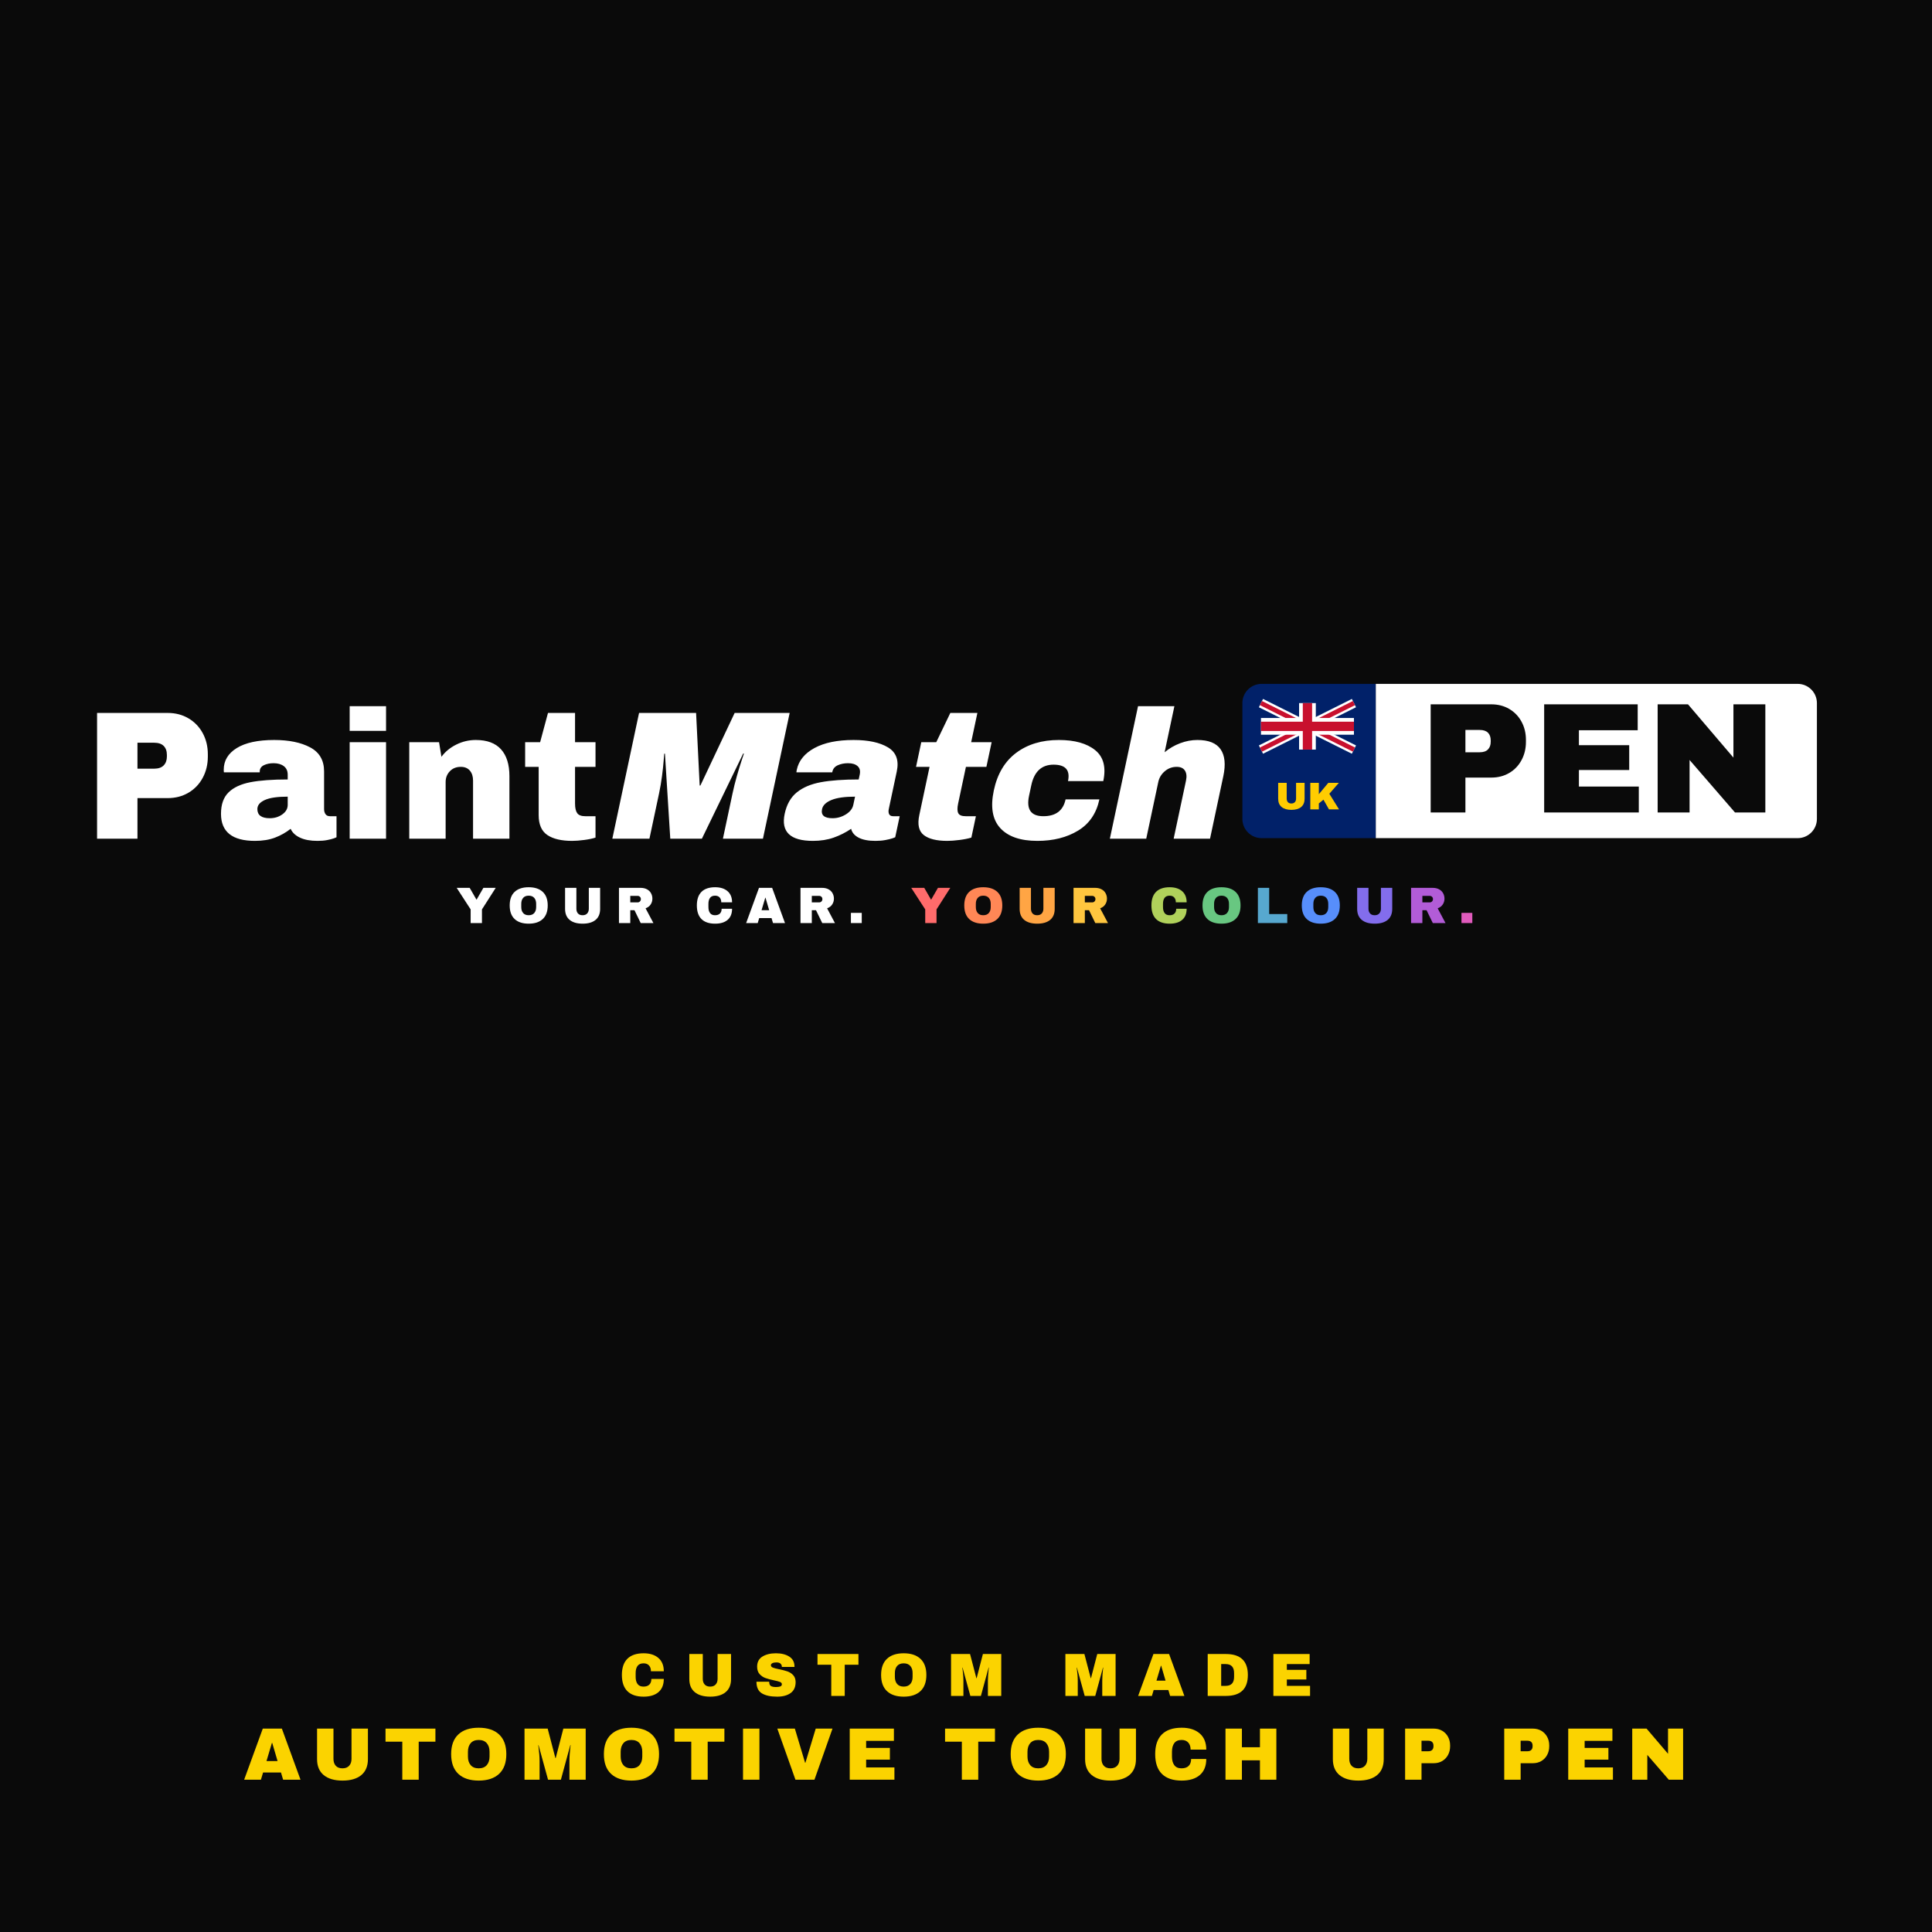
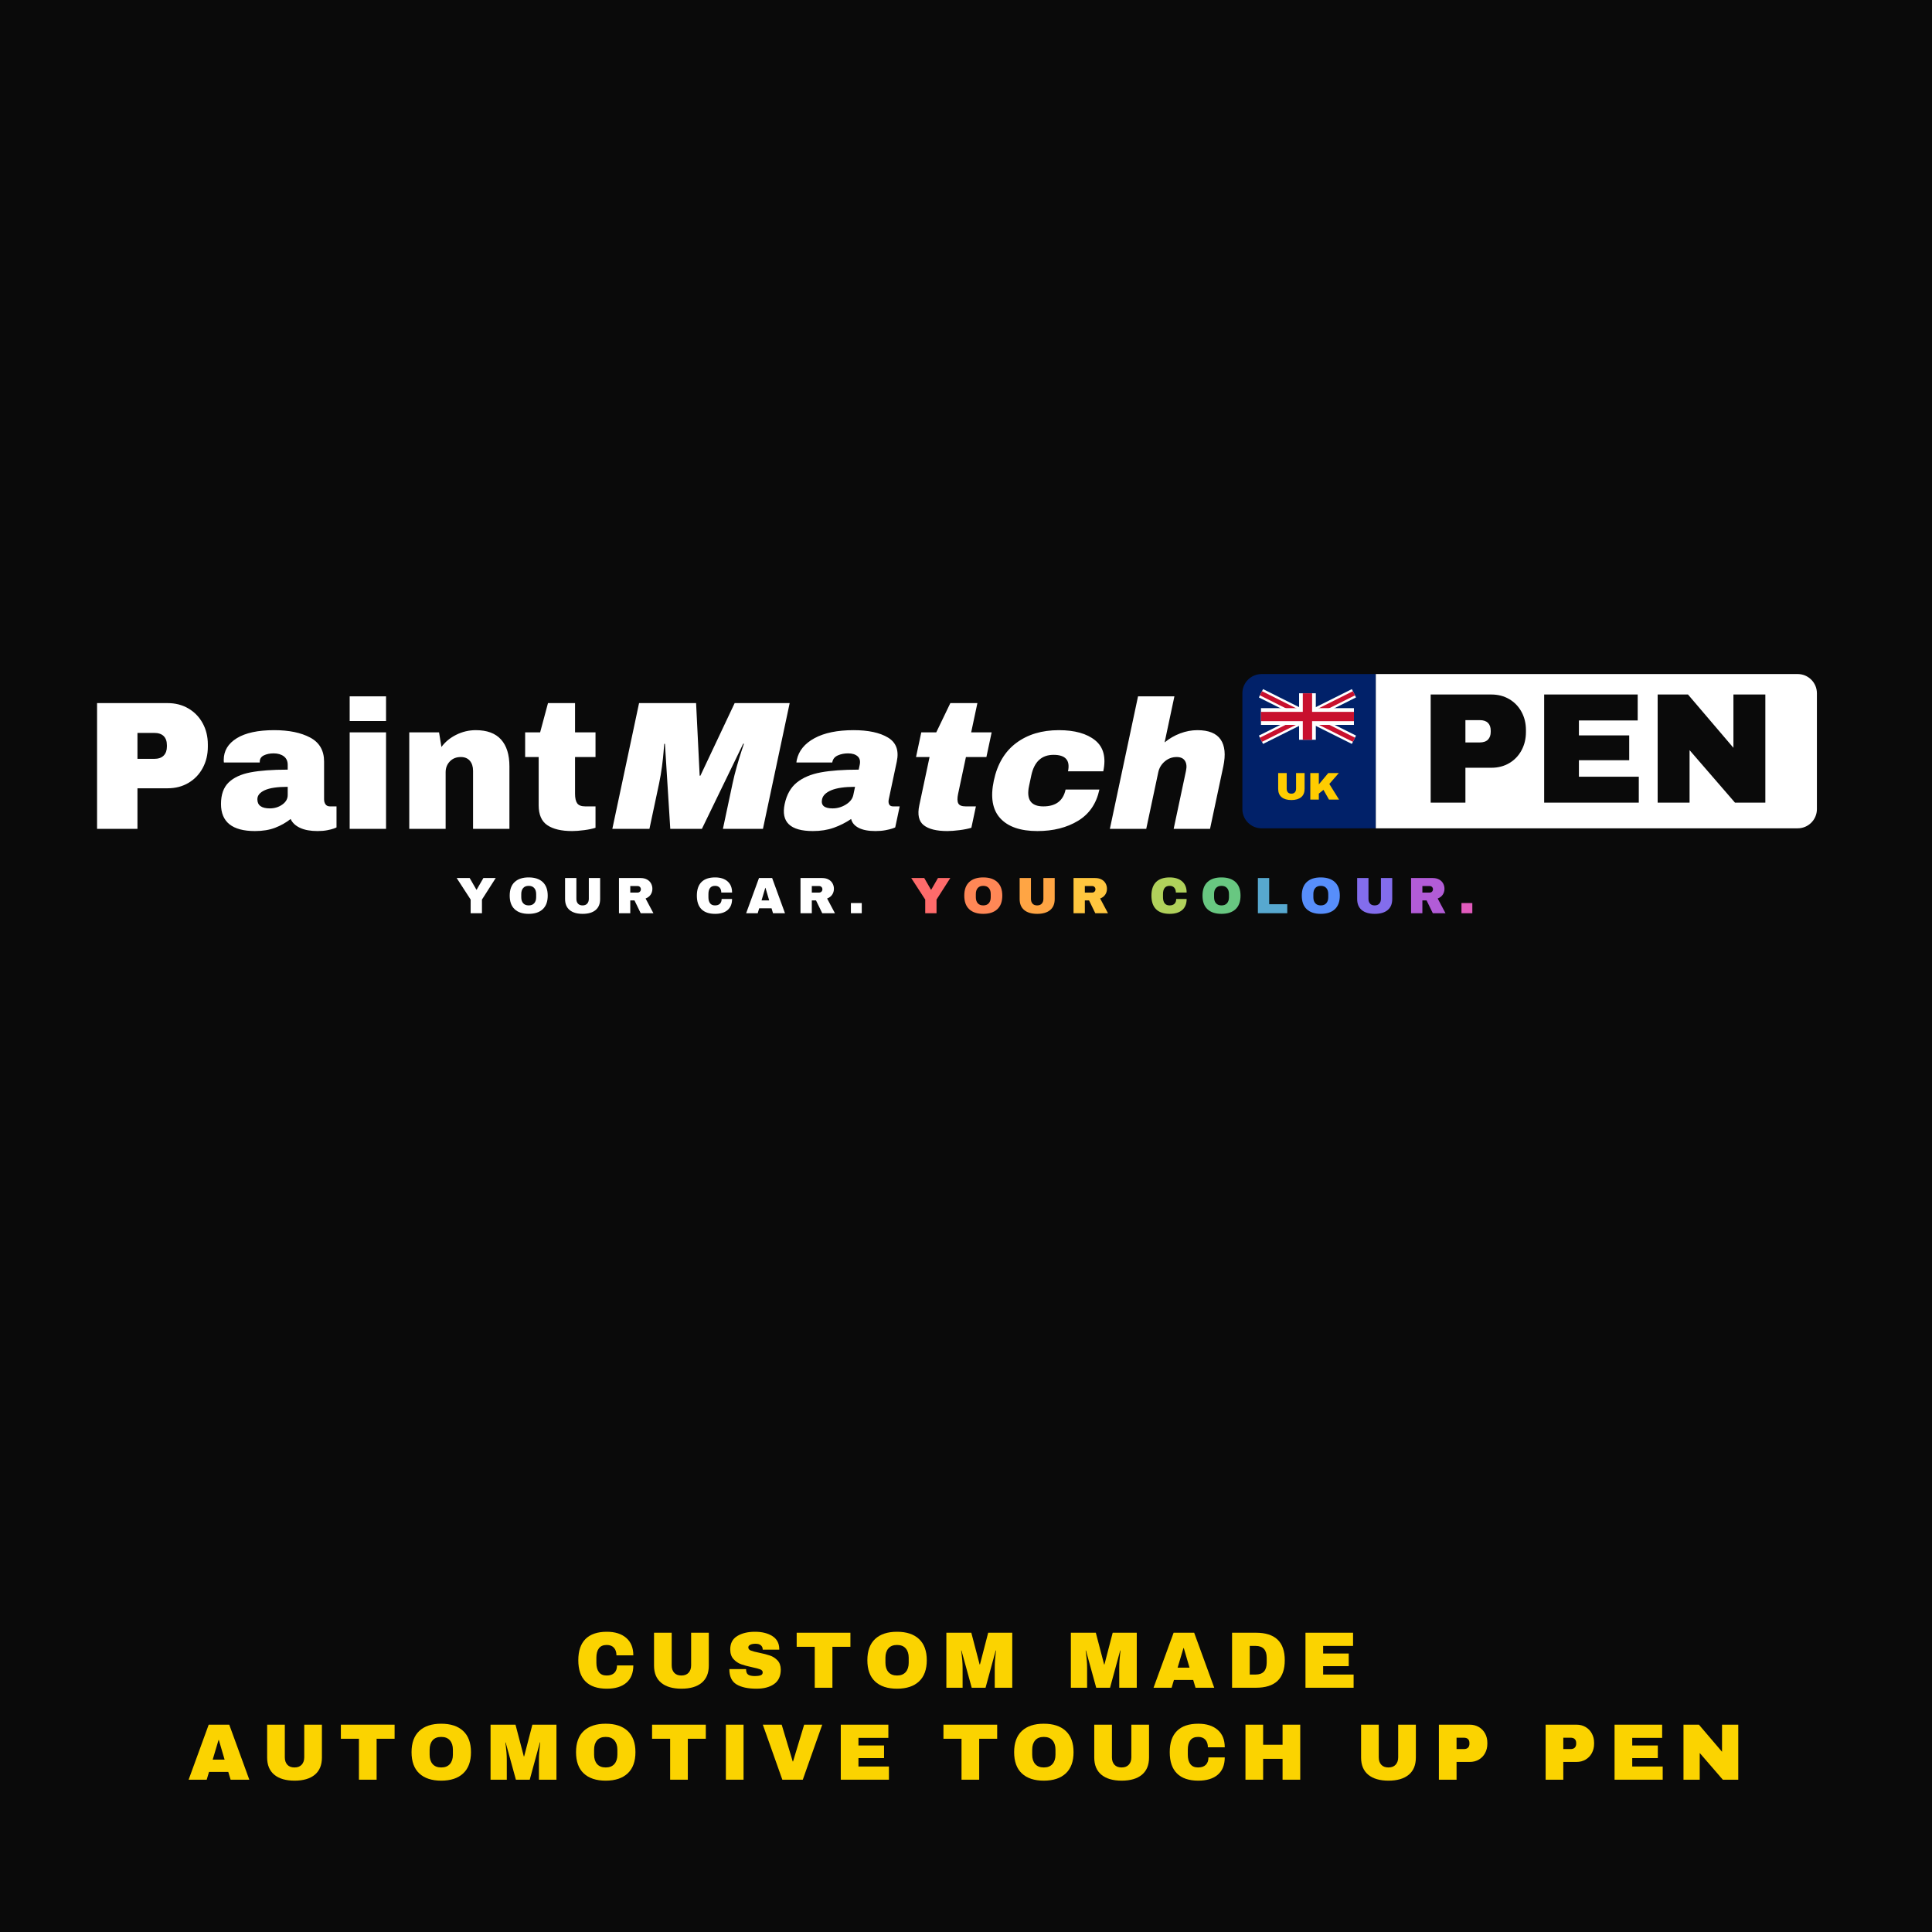
<svg xmlns="http://www.w3.org/2000/svg" viewBox="0 0 507.4 507.4" width="507.4pt" height="507.4pt">
  <rect width="100%" height="100%" fill="#0A0A0A" />
-   <g transform="translate(15.22 170.34) scale(0.2182)">
+   <g transform="translate(15.22 167.76) scale(0.2182)">
    <path d="M180.4 127.16V130.02Q180.4 144.1 174.24 155.54Q168.08 166.98 157.08 173.47Q146.08 179.96 132.0 179.96H95.7V228.8H47.08V77.44H132.0Q146.08 77.44 157.08 83.93Q168.08 90.42 174.24 101.75Q180.4 113.08 180.4 127.16ZM95.7 144.54H115.72Q123.42 144.54 127.27 140.58Q131.12 136.62 131.12 129.8V128.04Q131.12 121 127.27 117.15Q123.42 113.3 115.72 113.3H95.7Z M320.32 147.84V193.16Q320.32 196.9 322.08 199.32Q323.84 201.74 327.36 201.74H335.28V227.04Q334.62 227.48 331.87 228.47Q329.12 229.46 324.06 230.45Q319.0 231.44 312.4 231.44Q299.64 231.44 291.39 227.59Q283.14 223.74 280.06 216.92Q271.7 223.52 261.36 227.48Q251.02 231.44 237.16 231.44Q196.24 231.44 196.24 198.88Q196.24 181.94 205.37 173.03Q214.5 164.12 231.66 160.82Q248.82 157.52 276.54 157.52V151.8Q276.54 144.98 271.81 141.46Q267.08 137.94 259.6 137.94Q252.78 137.94 247.83 140.36Q242.88 142.78 242.88 148.06V148.94H199.76Q199.54 147.84 199.54 145.86Q199.54 129.36 215.27 119.68Q231.0 110 260.26 110Q286.88 110 303.6 118.91Q320.32 127.82 320.32 147.84ZM240.02 193.16Q240.02 204.16 254.98 204.16Q263.56 204.16 270.05 199.54Q276.54 194.92 276.54 188.1V178.2Q257.84 178.2 248.93 182.27Q240.02 186.34 240.02 193.16Z M351.12 99.0V69.3H394.9V99.0ZM351.12 228.8V112.64H394.9V228.8Z M543.4 153.56V228.8H499.62V158.84Q499.62 151.36 495.77 146.85Q491.92 142.34 484.88 142.34Q476.74 142.34 471.68 147.62Q466.62 152.9 466.62 160.6V228.8H422.84V112.64H458.7L461.56 130.24Q468.38 121 479.49 115.5Q490.6 110 502.92 110Q523.16 110 533.28 121.22Q543.4 132.44 543.4 153.56Z M647.02 112.64V142.34H622.38V186.56Q622.38 194.48 625.02 198.11Q627.66 201.74 634.7 201.74H647.02V227.48Q641.74 229.24 633.38 230.34Q625.02 231.44 618.86 231.44Q599.5 231.44 589.05 224.4Q578.6 217.36 578.6 200.42V142.34H562.32V112.64H580.36L589.82 77.44H622.38V112.64Z" fill="#FFFFFF" />
    <path d="M800.36 228.8 811.957 174.24Q814.108 164.12 817.146 153.45Q820.184 142.78 822.607 135.52Q825.03 128.26 825.671 126.28H824.791L775.06 228.8H737.0L730.585 126.5H729.705Q729.504 128.48 728.974 135.63Q728.444 142.78 727.056 153.45Q725.668 164.12 723.517 174.24L711.92 228.8H667.26L699.433 77.44H768.073L772.388 164.78H773.268L814.493 77.44H880.713L848.54 228.8Z M1009.629 147.84 999.996 193.16Q999.201 196.9 1000.446 199.32Q1001.692 201.74 1005.212 201.74H1013.132L1007.754 227.04Q1007.001 227.48 1004.04 228.47Q1001.08 229.46 995.809 230.45Q990.539 231.44 983.939 231.44Q971.179 231.44 963.747 227.59Q956.316 223.74 954.685 216.92Q944.922 223.52 933.741 227.48Q922.559 231.44 908.699 231.44Q867.779 231.44 874.7 198.88Q878.3 181.94 889.324 173.03Q900.348 164.12 918.21 160.82Q936.071 157.52 963.791 157.52L965.007 151.8Q966.456 144.98 962.475 141.46Q958.493 137.94 951.013 137.94Q944.193 137.94 938.729 140.36Q933.264 142.78 932.142 148.06L931.955 148.94H888.835Q888.849 147.84 889.269 145.86Q892.777 129.36 910.564 119.68Q928.352 110 957.612 110Q984.232 110 999.058 118.91Q1013.884 127.82 1009.629 147.84ZM919.696 193.16Q917.357 204.16 932.317 204.16Q940.897 204.16 948.369 199.54Q955.841 194.92 957.291 188.1L959.395 178.2Q940.695 178.2 930.92 182.27Q921.145 186.34 919.696 193.16Z M1123.811 112.64 1117.498 142.34H1092.858L1083.458 186.56Q1081.775 194.48 1083.643 198.11Q1085.512 201.74 1092.552 201.74H1104.872L1099.401 227.48Q1093.746 229.24 1085.153 230.34Q1076.559 231.44 1070.399 231.44Q1051.039 231.44 1042.085 224.4Q1033.132 217.36 1036.732 200.42L1049.078 142.34H1032.798L1039.111 112.64H1057.151L1074.093 77.44H1106.653L1099.171 112.64Z M1258.17 159.5H1215.71Q1219.919 139.7 1198.359 139.7Q1176.799 139.7 1171.515 164.56L1168.849 177.1Q1163.612 201.74 1186.052 201.74Q1208.492 201.74 1212.794 181.5H1253.494Q1248.116 206.8 1227.788 219.12Q1207.459 231.44 1178.859 231.44Q1148.279 231.44 1134.172 216.04Q1120.066 200.64 1126.425 170.72Q1132.785 140.8 1153.438 125.4Q1174.092 110 1204.672 110Q1233.272 110 1248.386 122.21Q1263.501 134.42 1258.17 159.5Z M1371.432 110Q1391.672 110 1399.407 121.22Q1407.142 132.44 1402.653 153.56L1386.66 228.8H1342.88L1357.75 158.84Q1359.34 151.36 1356.449 146.85Q1353.558 142.34 1346.518 142.34Q1338.378 142.34 1332.195 147.62Q1326.013 152.9 1324.376 160.6L1309.88 228.8H1266.1L1300.003 69.3H1343.783L1331.999 124.74Q1340.535 117.7 1350.813 113.85Q1361.092 110 1371.432 110Z" fill="#FFFFFF" />
    <path d="M1448.74 38.50 H1586.20 V232.10 H1448.74 Q1421.64 232.10 1421.64 205.00 V65.60 Q1421.64 38.50 1448.74 38.50 Z" fill="#012169" />
    <path d="M1586.20 38.50 H2093.96 Q2121.07 38.50 2121.07 65.60 V205.00 Q2121.07 232.10 2093.96 232.10 H1586.20 Z" fill="#FFF" />
    <line x1="1447.97" y1="65.60" x2="1559.87" y2="121.55" stroke="#FFF" stroke-width="11.19" />
    <line x1="1559.87" y1="65.60" x2="1447.97" y2="121.55" stroke="#FFF" stroke-width="11.19" />
    <line x1="1447.97" y1="65.60" x2="1559.87" y2="121.55" stroke="#C8102E" stroke-width="5.60" />
    <line x1="1559.87" y1="65.60" x2="1447.97" y2="121.55" stroke="#C8102E" stroke-width="5.60" />
    <line x1="1503.92" y1="65.60" x2="1503.92" y2="121.55" stroke="#FFF" stroke-width="20.14" />
    <line x1="1447.97" y1="93.58" x2="1559.87" y2="93.58" stroke="#FFF" stroke-width="20.14" />
    <line x1="1503.92" y1="65.60" x2="1503.92" y2="121.55" stroke="#C8102E" stroke-width="11.19" />
    <line x1="1447.97" y1="93.58" x2="1559.87" y2="93.58" stroke="#C8102E" stroke-width="11.19" />
    <path d="M1484.605 194.099Q1476.991 194.099 1472.836 190.663Q1468.68 187.227 1468.68 180.681V161.598H1478.941V180.542Q1478.941 183.234 1480.38 184.836Q1481.82 186.438 1484.559 186.438Q1487.298 186.438 1488.761 184.813Q1490.223 183.188 1490.223 180.542V161.598H1500.484V180.681Q1500.484 187.227 1496.352 190.663Q1492.22 194.099 1484.605 194.099Z M1528.992 161.598H1541.713L1530.245 174.738L1541.945 193.542H1529.827L1523.188 181.842L1517.617 186.392V193.542H1507.356V161.598H1517.617V175.249Z" fill="#FFCC00" />
    <path d="M1766.886 109.842V112.301Q1766.886 124.41 1761.588 134.248Q1756.291 144.087 1746.831 149.668Q1737.371 155.25 1725.262 155.25H1694.044V197.252H1652.231V67.082H1725.262Q1737.371 67.082 1746.831 72.664Q1756.291 78.245 1761.588 87.989Q1766.886 97.733 1766.886 109.842ZM1694.044 124.788H1711.261Q1717.883 124.788 1721.194 121.383Q1724.505 117.977 1724.505 112.112V110.598Q1724.505 104.544 1721.194 101.233Q1717.883 97.922 1711.261 97.922H1694.044Z M1788.833 67.082H1901.407V98.3H1830.646V116.274H1891.19V146.168H1830.646V166.034H1902.732V197.252H1788.833Z M2018.522 197.252 1963.843 134.059V197.252H1925.436V67.082H1961.951L2016.63 131.221V67.082H2055.038V197.252Z" fill="#0A0A0A" />
    <rect x="1421.64" y="38.50" width="699.43" height="193.60" rx="27.10" ry="27.10" fill="none" stroke="#0A0A0A" stroke-width="7.92" />
    <path d="M510.341 330.352H496.727V313.905L479.91 287.971H495.557L503.688 302.078H503.934L512.065 287.971H526.911L510.341 313.905Z" fill="#FFFFFF" />
    <path d="M589.497 309.162Q589.497 319.88 583.521 325.486Q577.546 331.091 566.581 331.091Q555.617 331.091 549.672 325.516Q543.728 319.942 543.728 309.162Q543.728 298.382 549.672 292.807Q555.617 287.232 566.581 287.232Q577.546 287.232 583.521 292.838Q589.497 298.443 589.497 309.162ZM557.649 307.19V311.133Q557.649 315.63 559.929 318.278Q562.208 320.927 566.581 320.927Q570.955 320.927 573.265 318.278Q575.575 315.63 575.575 311.133V307.19Q575.575 302.694 573.265 300.045Q570.955 297.396 566.581 297.396Q562.208 297.396 559.929 300.045Q557.649 302.694 557.649 307.19Z" fill="#FFFFFF" />
    <path d="M631.508 331.091Q621.405 331.091 615.892 326.533Q610.379 321.974 610.379 313.289V287.971H623.993V313.104Q623.993 316.677 625.902 318.802Q627.812 320.927 631.446 320.927Q635.081 320.927 637.021 318.771Q638.961 316.615 638.961 313.104V287.971H652.575V313.289Q652.575 321.974 647.093 326.533Q641.61 331.091 631.508 331.091Z" fill="#FFFFFF" />
    <path d="M707.276 312.611 716.701 330.352H701.424L693.909 314.89H688.857V330.352H675.244V287.971H701.177Q705.736 287.971 708.97 289.727Q712.204 291.482 713.836 294.47Q715.469 297.458 715.469 300.969Q715.469 304.85 713.374 307.991Q711.28 311.133 707.276 312.611ZM697.789 297.642H688.857V305.466H697.789Q699.391 305.466 700.5 304.326Q701.609 303.186 701.609 301.523Q701.609 299.86 700.5 298.751Q699.391 297.642 697.789 297.642Z" fill="#FFFFFF" />
    <path d="" fill="#FFFFFF" />
    <path d="M811.38 305.404H798.382Q798.382 301.708 796.442 299.552Q794.501 297.396 790.929 297.396Q786.801 297.396 784.861 299.983Q782.921 302.57 782.921 307.19V311.133Q782.921 315.691 784.861 318.309Q786.801 320.927 790.805 320.927Q794.748 320.927 796.781 318.894Q798.813 316.862 798.813 313.166H811.38Q811.38 321.851 806.051 326.471Q800.723 331.091 790.99 331.091Q780.149 331.091 774.574 325.547Q768.999 320.003 768.999 309.162Q768.999 298.32 774.574 292.776Q780.149 287.232 790.99 287.232Q800.415 287.232 805.897 291.944Q811.38 296.657 811.38 305.404Z" fill="#FFFFFF" />
    <path d="M860.66 330.352 858.873 324.377H844.028L842.241 330.352H828.32L843.781 287.971H859.613L875.074 330.352ZM846.861 314.89H856.04L851.605 299.798H851.358Z" fill="#FFFFFF" />
    <path d="M925.771 312.611 935.196 330.352H919.919L912.404 314.89H907.353V330.352H893.739V287.971H919.673Q924.231 287.971 927.465 289.727Q930.699 291.482 932.331 294.47Q933.964 297.458 933.964 300.969Q933.964 304.85 931.869 307.991Q929.775 311.133 925.771 312.611ZM916.285 297.642H907.353V305.466H916.285Q917.886 305.466 918.995 304.326Q920.104 303.186 920.104 301.523Q920.104 299.86 918.995 298.751Q917.886 297.642 916.285 297.642Z" fill="#FFFFFF" />
    <path d="M954.415 330.352V318.094H967.474V330.352Z" fill="#FFFFFF" />
    <path d="M1057.472 330.352H1043.858V313.905L1027.041 287.971H1042.688L1050.819 302.078H1051.065L1059.197 287.971H1074.042L1057.472 313.905Z" fill="rgb(255,107,107)" />
    <path d="M1136.628 309.162Q1136.628 319.88 1130.653 325.486Q1124.677 331.091 1113.713 331.091Q1102.748 331.091 1096.803 325.516Q1090.859 319.942 1090.859 309.162Q1090.859 298.382 1096.803 292.807Q1102.748 287.232 1113.713 287.232Q1124.677 287.232 1130.653 292.838Q1136.628 298.443 1136.628 309.162ZM1104.781 307.19V311.133Q1104.781 315.63 1107.06 318.278Q1109.339 320.927 1113.713 320.927Q1118.086 320.927 1120.396 318.278Q1122.706 315.63 1122.706 311.133V307.19Q1122.706 302.694 1120.396 300.045Q1118.086 297.396 1113.713 297.396Q1109.339 297.396 1107.06 300.045Q1104.781 302.694 1104.781 307.19Z" fill="rgb(255,135,86)" />
    <path d="M1178.639 331.091Q1168.537 331.091 1163.023 326.533Q1157.51 321.974 1157.51 313.289V287.971H1171.124V313.104Q1171.124 316.677 1173.033 318.802Q1174.943 320.927 1178.577 320.927Q1182.212 320.927 1184.152 318.771Q1186.093 316.615 1186.093 313.104V287.971H1199.706V313.289Q1199.706 321.974 1194.224 326.533Q1188.741 331.091 1178.639 331.091Z" fill="rgb(255,165,68)" />
    <path d="M1254.407 312.611 1263.832 330.352H1248.555L1241.04 314.89H1235.989V330.352H1222.375V287.971H1248.309Q1252.867 287.971 1256.101 289.727Q1259.335 291.482 1260.967 294.47Q1262.6 297.458 1262.6 300.969Q1262.6 304.85 1260.505 307.991Q1258.411 311.133 1254.407 312.611ZM1244.921 297.642H1235.989V305.466H1244.921Q1246.522 305.466 1247.631 304.326Q1248.74 303.186 1248.74 301.523Q1248.74 299.86 1247.631 298.751Q1246.522 297.642 1244.921 297.642Z" fill="rgb(255,198,63)" />
    <path d="" fill="rgb(220,213,74)" />
    <path d="M1358.511 305.404H1345.513Q1345.513 301.708 1343.573 299.552Q1341.633 297.396 1338.06 297.396Q1333.933 297.396 1331.992 299.983Q1330.052 302.57 1330.052 307.19V311.133Q1330.052 315.691 1331.992 318.309Q1333.933 320.927 1337.937 320.927Q1341.879 320.927 1343.912 318.894Q1345.945 316.862 1345.945 313.166H1358.511Q1358.511 321.851 1353.183 326.471Q1347.854 331.091 1338.121 331.091Q1327.28 331.091 1321.705 325.547Q1316.13 320.003 1316.13 309.162Q1316.13 298.32 1321.705 292.776Q1327.28 287.232 1338.121 287.232Q1347.546 287.232 1353.029 291.944Q1358.511 296.657 1358.511 305.404Z" fill="rgb(176,209,91)" />
    <path d="M1423.376 309.162Q1423.376 319.88 1417.401 325.486Q1411.425 331.091 1400.461 331.091Q1389.496 331.091 1383.551 325.516Q1377.607 319.942 1377.607 309.162Q1377.607 298.382 1383.551 292.807Q1389.496 287.232 1400.461 287.232Q1411.425 287.232 1417.401 292.838Q1423.376 298.443 1423.376 309.162ZM1391.529 307.19V311.133Q1391.529 315.63 1393.808 318.278Q1396.087 320.927 1400.461 320.927Q1404.834 320.927 1407.144 318.278Q1409.454 315.63 1409.454 311.133V307.19Q1409.454 302.694 1407.144 300.045Q1404.834 297.396 1400.461 297.396Q1396.087 297.396 1393.808 300.045Q1391.529 302.694 1391.529 307.19Z" fill="rgb(104,199,129)" />
    <path d="M1444.258 287.971H1457.872V319.51H1479.617V330.352H1444.258Z" fill="rgb(87,168,207)" />
    <path d="M1542.88 309.162Q1542.88 319.88 1536.905 325.486Q1530.929 331.091 1519.965 331.091Q1509 331.091 1503.055 325.516Q1497.111 319.942 1497.111 309.162Q1497.111 298.382 1503.055 292.807Q1509 287.232 1519.965 287.232Q1530.929 287.232 1536.905 292.838Q1542.88 298.443 1542.88 309.162ZM1511.033 307.19V311.133Q1511.033 315.63 1513.312 318.278Q1515.591 320.927 1519.965 320.927Q1524.338 320.927 1526.648 318.278Q1528.958 315.63 1528.958 311.133V307.19Q1528.958 302.694 1526.648 300.045Q1524.338 297.396 1519.965 297.396Q1515.591 297.396 1513.312 300.045Q1511.033 302.694 1511.033 307.19Z" fill="rgb(87,142,251)" />
    <path d="M1584.891 331.091Q1574.789 331.091 1569.275 326.533Q1563.762 321.974 1563.762 313.289V287.971H1577.376V313.104Q1577.376 316.677 1579.285 318.802Q1581.195 320.927 1584.829 320.927Q1588.464 320.927 1590.404 318.771Q1592.345 316.615 1592.345 313.104V287.971H1605.958V313.289Q1605.958 321.974 1600.476 326.533Q1594.993 331.091 1584.891 331.091Z" fill="rgb(131,109,236)" />
    <path d="M1660.659 312.611 1670.084 330.352H1654.807L1647.292 314.89H1642.241V330.352H1628.627V287.971H1654.561Q1659.119 287.971 1662.353 289.727Q1665.587 291.482 1667.219 294.47Q1668.852 297.458 1668.852 300.969Q1668.852 304.85 1666.757 307.991Q1664.663 311.133 1660.659 312.611ZM1651.173 297.642H1642.241V305.466H1651.173Q1652.774 305.466 1653.883 304.326Q1654.992 303.186 1654.992 301.523Q1654.992 299.86 1653.883 298.751Q1652.774 297.642 1651.173 297.642Z" fill="rgb(178,92,215)" />
    <path d="M1689.303 330.352V318.094H1702.362V330.352Z" fill="rgb(225,91,189)" />
  </g>
-   <path d="M174.332 438.92H170.956Q170.956 437.96 170.452 437.4Q169.948 436.84 169.02 436.84Q167.948 436.84 167.444 437.512Q166.94 438.184 166.94 439.384V440.408Q166.94 441.592 167.444 442.272Q167.948 442.952 168.988 442.952Q170.012 442.952 170.54 442.424Q171.068 441.896 171.068 440.936H174.332Q174.332 443.192 172.948 444.392Q171.564 445.592 169.036 445.592Q166.22 445.592 164.772 444.152Q163.324 442.712 163.324 439.896Q163.324 437.08 164.772 435.64Q166.22 434.2 169.036 434.2Q171.484 434.2 172.908 435.424Q174.332 436.648 174.332 438.92Z" fill="#FBD300" />
-   <path d="M186.524 445.592Q183.9 445.592 182.468 444.408Q181.036 443.224 181.036 440.968V434.392H184.572V440.92Q184.572 441.848 185.068 442.4Q185.564 442.952 186.508 442.952Q187.452 442.952 187.956 442.392Q188.46 441.832 188.46 440.92V434.392H191.996V440.968Q191.996 443.224 190.572 444.408Q189.148 445.592 186.524 445.592Z" fill="#FBD300" />
-   <path d="M208.652 437.592V437.784H205.34V437.72Q205.34 437.24 204.988 436.92Q204.636 436.6 203.916 436.6Q203.212 436.6 202.836 436.808Q202.46 437.016 202.46 437.32Q202.46 437.752 202.972 437.96Q203.484 438.168 204.62 438.392Q205.948 438.664 206.804 438.96Q207.66 439.256 208.3 439.928Q208.94 440.6 208.956 441.752Q208.956 443.704 207.636 444.648Q206.316 445.592 204.108 445.592Q201.532 445.592 200.1 444.728Q198.668 443.864 198.668 441.672H202.012Q202.012 442.504 202.444 442.784Q202.876 443.064 203.788 443.064Q204.46 443.064 204.9 442.92Q205.34 442.776 205.34 442.328Q205.34 441.928 204.852 441.728Q204.364 441.528 203.26 441.304Q201.916 441.016 201.036 440.704Q200.156 440.392 199.5 439.672Q198.844 438.952 198.844 437.72Q198.844 435.912 200.244 435.056Q201.644 434.2 203.788 434.2Q205.9 434.2 207.26 435.056Q208.62 435.912 208.652 437.592Z" fill="#FBD300" />
-   <path d="M221.852 437.208V445.4H218.316V437.208H214.7V434.392H225.452V437.208Z" fill="#FBD300" />
-   <path d="M243.292 439.896Q243.292 442.68 241.74 444.136Q240.188 445.592 237.34 445.592Q234.492 445.592 232.948 444.144Q231.404 442.696 231.404 439.896Q231.404 437.096 232.948 435.648Q234.492 434.2 237.34 434.2Q240.188 434.2 241.74 435.656Q243.292 437.112 243.292 439.896ZM235.02 439.384V440.408Q235.02 441.576 235.612 442.264Q236.204 442.952 237.34 442.952Q238.476 442.952 239.076 442.264Q239.676 441.576 239.676 440.408V439.384Q239.676 438.216 239.076 437.528Q238.476 436.84 237.34 436.84Q236.204 436.84 235.612 437.528Q235.02 438.216 235.02 439.384Z" fill="#FBD300" />
-   <path d="M259.452 445.4V441.432Q259.452 440.696 259.508 439.92Q259.564 439.144 259.628 438.616Q259.692 438.088 259.708 437.944H259.644L257.612 445.4H254.844L252.796 437.96H252.732Q252.748 438.104 252.82 438.624Q252.892 439.144 252.956 439.92Q253.02 440.696 253.02 441.432V445.4H249.772V434.392H254.764L256.428 440.744H256.492L258.14 434.392H262.956V445.4Z" fill="#FBD300" />
+   <path d="M166.329 434.745H161.898Q161.898 433.485 161.237 432.75Q160.576 432.015 159.357 432.015Q157.951 432.015 157.289 432.897Q156.627 433.779 156.627 435.354V436.698Q156.627 438.252 157.289 439.144Q157.951 440.037 159.315 440.037Q160.66 440.037 161.353 439.344Q162.046 438.651 162.046 437.391H166.329Q166.329 440.352 164.513 441.927Q162.696 443.502 159.379 443.502Q155.683 443.502 153.782 441.612Q151.881 439.722 151.881 436.026Q151.881 432.33 153.782 430.44Q155.683 428.55 159.379 428.55Q162.591 428.55 164.46 430.156Q166.329 431.763 166.329 434.745Z" fill="#FBD300" />
+   <path d="M178.971 443.502Q175.527 443.502 173.648 441.948Q171.768 440.394 171.768 437.433V428.802H176.409V437.37Q176.409 438.588 177.06 439.312Q177.712 440.037 178.95 440.037Q180.189 440.037 180.851 439.302Q181.512 438.567 181.512 437.37V428.802H186.153V437.433Q186.153 440.394 184.284 441.948Q182.415 443.502 178.971 443.502Z" fill="#FBD300" />
+   <path d="M204.654 433.002V433.254H200.307V433.17Q200.307 432.54 199.845 432.12Q199.383 431.7 198.438 431.7Q197.514 431.7 197.021 431.973Q196.527 432.246 196.527 432.645Q196.527 433.212 197.199 433.485Q197.871 433.758 199.362 434.052Q201.105 434.409 202.229 434.798Q203.352 435.186 204.192 436.068Q205.032 436.95 205.053 438.462Q205.053 441.024 203.321 442.263Q201.588 443.502 198.69 443.502Q195.309 443.502 193.43 442.368Q191.55 441.234 191.55 438.357H195.939Q195.939 439.449 196.506 439.817Q197.073 440.184 198.27 440.184Q199.152 440.184 199.73 439.995Q200.307 439.806 200.307 439.218Q200.307 438.693 199.667 438.43Q199.026 438.168 197.577 437.874Q195.813 437.496 194.658 437.087Q193.503 436.677 192.642 435.732Q191.781 434.787 191.781 433.17Q191.781 430.797 193.619 429.673Q195.456 428.55 198.27 428.55Q201.042 428.55 202.827 429.673Q204.612 430.797 204.654 433.002Z" fill="#FBD300" />
+   <path d="M218.619 432.498V443.25H213.978V432.498H209.232V428.802H223.344V432.498Z" fill="#FBD300" />
+   <path d="M243.399 436.026Q243.399 439.68 241.362 441.591Q239.325 443.502 235.587 443.502Q231.849 443.502 229.823 441.601Q227.796 439.701 227.796 436.026Q227.796 432.351 229.823 430.451Q231.849 428.55 235.587 428.55Q239.325 428.55 241.362 430.461Q243.399 432.372 243.399 436.026ZM232.542 435.354V436.698Q232.542 438.231 233.32 439.134Q234.096 440.037 235.587 440.037Q237.078 440.037 237.866 439.134Q238.653 438.231 238.653 436.698V435.354Q238.653 433.821 237.866 432.918Q237.078 432.015 235.587 432.015Q234.096 432.015 233.32 432.918Q232.542 433.821 232.542 435.354Z" fill="#FBD300" />
+   <path d="M261.249 443.25V438.042Q261.249 437.076 261.323 436.058Q261.397 435.039 261.481 434.346Q261.564 433.653 261.585 433.464H261.501L258.834 443.25H255.201L252.513 433.485H252.429Q252.45 433.674 252.545 434.356Q252.639 435.039 252.723 436.058Q252.807 437.076 252.807 438.042V443.25H248.544V428.802H255.096L257.28 437.139H257.364L259.527 428.802H265.849V443.25Z" fill="#FBD300" />
  <path d="" fill="#FBD300" />
-   <path d="M289.484 445.4V441.432Q289.484 440.696 289.54 439.92Q289.596 439.144 289.66 438.616Q289.724 438.088 289.74 437.944H289.676L287.644 445.4H284.876L282.828 437.96H282.764Q282.78 438.104 282.852 438.624Q282.924 439.144 282.988 439.92Q283.052 440.696 283.052 441.432V445.4H279.804V434.392H284.796L286.46 440.744H286.524L288.172 434.392H292.988V445.4Z" fill="#FBD300" />
-   <path d="M307.308 445.4 306.844 443.848H302.988L302.524 445.4H298.908L302.924 434.392H307.036L311.052 445.4ZM303.724 441.384H306.108L304.956 437.464H304.892Z" fill="#FBD300" />
-   <path d="M327.724 439.896Q327.724 445.4 321.948 445.4H317.18V434.392H321.948Q327.724 434.392 327.724 439.896ZM320.716 442.76H321.884Q324.108 442.76 324.108 440.376V439.416Q324.108 437.032 321.884 437.032H320.716Z" fill="#FBD300" />
-   <path d="M334.428 434.392H343.948V437.032H337.964V438.552H343.084V441.08H337.964V442.76H344.06V445.4H334.428Z" fill="#FBD300" />
-   <path d="M74.358 467.4 73.793 465.508H69.093L68.528 467.4H64.121L69.015 453.984H74.027L78.921 467.4ZM69.99 462.505H72.896L71.492 457.728H71.414Z" fill="#FBD300" />
-   <path d="M89.958 467.634Q86.76 467.634 85.015 466.191Q83.27 464.748 83.27 461.998V453.984H87.579V461.94Q87.579 463.071 88.184 463.744Q88.788 464.416 89.939 464.416Q91.089 464.416 91.704 463.734Q92.318 463.051 92.318 461.94V453.984H96.627V461.998Q96.627 464.748 94.892 466.191Q93.156 467.634 89.958 467.634Z" fill="#FBD300" />
-   <path d="M109.965 457.416V467.4H105.656V457.416H101.249V453.984H114.353V457.416Z" fill="#FBD300" />
-   <path d="M132.975 460.692Q132.975 464.085 131.084 465.859Q129.192 467.634 125.721 467.634Q122.25 467.634 120.369 465.869Q118.487 464.104 118.487 460.692Q118.487 457.279 120.369 455.515Q122.25 453.75 125.721 453.75Q129.192 453.75 131.084 455.524Q132.975 457.299 132.975 460.692ZM122.894 460.068V461.316Q122.894 462.739 123.615 463.578Q124.337 464.416 125.721 464.416Q127.106 464.416 127.837 463.578Q128.568 462.739 128.568 461.316V460.068Q128.568 458.644 127.837 457.806Q127.106 456.967 125.721 456.967Q124.337 456.967 123.615 457.806Q122.894 458.644 122.894 460.068Z" fill="#FBD300" />
-   <path d="M149.55 467.4V462.564Q149.55 461.667 149.619 460.721Q149.687 459.775 149.765 459.132Q149.843 458.488 149.862 458.313H149.784L147.308 467.4H143.934L141.438 458.332H141.36Q141.38 458.508 141.468 459.142Q141.555 459.775 141.633 460.721Q141.711 461.667 141.711 462.564V467.4H137.753V453.984H143.837L145.865 461.725H145.943L147.951 453.984H153.821V467.4Z" fill="#FBD300" />
-   <path d="M173.087 460.692Q173.087 464.085 171.195 465.859Q169.304 467.634 165.833 467.634Q162.362 467.634 160.48 465.869Q158.598 464.104 158.598 460.692Q158.598 457.279 160.48 455.515Q162.362 453.75 165.833 453.75Q169.304 453.75 171.195 455.524Q173.087 457.299 173.087 460.692ZM163.005 460.068V461.316Q163.005 462.739 163.727 463.578Q164.448 464.416 165.833 464.416Q167.217 464.416 167.949 463.578Q168.68 462.739 168.68 461.316V460.068Q168.68 458.644 167.949 457.806Q167.217 456.967 165.833 456.967Q164.448 456.967 163.727 457.806Q163.005 458.644 163.005 460.068Z" fill="#FBD300" />
-   <path d="M185.859 457.416V467.4H181.55V457.416H177.143V453.984H190.247V457.416Z" fill="#FBD300" />
-   <path d="M195.141 467.4V453.984H199.451V467.4Z" fill="#FBD300" />
-   <path d="M208.908 467.4 204.15 453.984H208.752L211.443 462.954H211.521L214.232 453.984H218.639L213.9 467.4Z" fill="#FBD300" />
-   <path d="M223.163 453.984H234.765V457.201H227.472V459.054H233.712V462.135H227.472V464.183H234.902V467.4H223.163Z" fill="#FBD300" />
+   <path d="M293.946 443.25V438.042Q293.946 437.076 294.02 436.058Q294.094 435.039 294.178 434.346Q294.261 433.653 294.282 433.464H294.198L291.531 443.25H287.898L285.21 433.485H285.126Q285.147 433.674 285.242 434.356Q285.337 435.039 285.421 436.058Q285.505 437.076 285.505 438.042V443.25H281.241V428.802H287.793L289.977 437.139H290.061L292.224 428.802H298.546V443.25Z" fill="#FBD300" />
+   <path d="M313.981 443.25 313.371 441.213H308.31L307.702 443.25H302.955L308.226 428.802H313.623L318.894 443.25ZM309.276 437.979H312.406L310.894 432.834H310.81Z" fill="#FBD300" />
+   <path d="M337.417 436.026Q337.417 443.25 329.836 443.25H323.577V428.802H329.836Q337.417 428.802 337.417 436.026ZM328.219 439.785H329.752Q332.671 439.785 332.671 436.656V435.396Q332.671 432.267 329.752 432.267H328.219Z" fill="#FBD300" />
+   <path d="M342.856 428.802H355.351V432.267H347.497V434.262H354.217V437.58H347.497V439.785H355.498V443.25H342.856Z" fill="#FBD300" />
+   <path d="M60.563 467.4 59.954 465.363H54.893L54.284 467.4H49.538L54.809 452.952H60.206L65.477 467.4ZM55.859 462.129H58.988L57.476 456.984H57.392Z" fill="#FBD300" />
+   <path d="M77.363 467.652Q73.919 467.652 72.04 466.098Q70.16 464.544 70.16 461.583V452.952H74.801V461.52Q74.801 462.738 75.452 463.462Q76.103 464.187 77.342 464.187Q78.581 464.187 79.243 463.452Q79.904 462.717 79.904 461.52V452.952H84.545V461.583Q84.545 464.544 82.676 466.098Q80.807 467.652 77.363 467.652Z" fill="#FBD300" />
+   <path d="M98.909 456.648V467.4H94.268V456.648H89.522V452.952H103.634V456.648Z" fill="#FBD300" />
+   <path d="M123.689 460.176Q123.689 463.83 121.652 465.741Q119.615 467.652 115.877 467.652Q112.139 467.652 110.113 465.751Q108.086 463.851 108.086 460.176Q108.086 456.501 110.113 454.601Q112.139 452.7 115.877 452.7Q119.615 452.7 121.652 454.611Q123.689 456.522 123.689 460.176ZM112.832 459.504V460.848Q112.832 462.381 113.609 463.284Q114.386 464.187 115.877 464.187Q117.368 464.187 118.156 463.284Q118.943 462.381 118.943 460.848V459.504Q118.943 457.971 118.156 457.068Q117.368 456.165 115.877 456.165Q114.386 456.165 113.609 457.068Q112.832 457.971 112.832 459.504Z" fill="#FBD300" />
+   <path d="M141.539 467.4V462.192Q141.539 461.226 141.613 460.207Q141.686 459.189 141.77 458.496Q141.854 457.803 141.875 457.614H141.791L139.124 467.4H135.491L132.803 457.635H132.719Q132.74 457.824 132.835 458.506Q132.929 459.189 133.013 460.207Q133.097 461.226 133.097 462.192V467.4H128.834V452.952H135.386L137.57 461.289H137.654L139.817 452.952H146.138V467.4Z" fill="#FBD300" />
+   <path d="M166.886 460.176Q166.886 463.83 164.849 465.741Q162.812 467.652 159.074 467.652Q155.336 467.652 153.31 465.751Q151.283 463.851 151.283 460.176Q151.283 456.501 153.31 454.601Q155.336 452.7 159.074 452.7Q162.812 452.7 164.849 454.611Q166.886 456.522 166.886 460.176ZM156.029 459.504V460.848Q156.029 462.381 156.806 463.284Q157.583 464.187 159.074 464.187Q160.565 464.187 161.353 463.284Q162.14 462.381 162.14 460.848V459.504Q162.14 457.971 161.353 457.068Q160.565 456.165 159.074 456.165Q157.583 456.165 156.806 457.068Q156.029 457.971 156.029 459.504Z" fill="#FBD300" />
+   <path d="M180.641 456.648V467.4H176V456.648H171.254V452.952H185.366V456.648Z" fill="#FBD300" />
+   <path d="M190.637 467.4V452.952H195.278V467.4Z" fill="#FBD300" />
+   <path d="M205.463 467.4 200.339 452.952H205.295L208.193 462.612H208.277L211.196 452.952H215.942L210.839 467.4Z" fill="#FBD300" />
+   <path d="M220.814 452.952H233.309V456.417H225.455V458.412H232.175V461.73H225.455V463.935H233.456V467.4H220.814Z" fill="#FBD300" />
  <path d="" fill="#FBD300" />
-   <path d="M256.917 457.416V467.4H252.608V457.416H248.201V453.984H261.305V457.416Z" fill="#FBD300" />
-   <path d="M279.927 460.692Q279.927 464.085 278.036 465.859Q276.144 467.634 272.673 467.634Q269.202 467.634 267.321 465.869Q265.439 464.104 265.439 460.692Q265.439 457.279 267.321 455.515Q269.202 453.75 272.673 453.75Q276.144 453.75 278.036 455.524Q279.927 457.299 279.927 460.692ZM269.846 460.068V461.316Q269.846 462.739 270.567 463.578Q271.289 464.416 272.673 464.416Q274.058 464.416 274.789 463.578Q275.52 462.739 275.52 461.316V460.068Q275.52 458.644 274.789 457.806Q274.058 456.967 272.673 456.967Q271.289 456.967 270.567 457.806Q269.846 458.644 269.846 460.068Z" fill="#FBD300" />
-   <path d="M291.666 467.634Q288.468 467.634 286.723 466.191Q284.978 464.748 284.978 461.998V453.984H289.287V461.94Q289.287 463.071 289.892 463.744Q290.496 464.416 291.647 464.416Q292.797 464.416 293.412 463.734Q294.026 463.051 294.026 461.94V453.984H298.335V461.998Q298.335 464.748 296.6 466.191Q294.864 467.634 291.666 467.634Z" fill="#FBD300" />
-   <path d="M316.802 459.502H312.687Q312.687 458.332 312.073 457.65Q311.459 456.967 310.328 456.967Q309.021 456.967 308.407 457.786Q307.793 458.606 307.793 460.068V461.316Q307.793 462.759 308.407 463.588Q309.021 464.416 310.289 464.416Q311.537 464.416 312.18 463.773Q312.824 463.129 312.824 461.959H316.802Q316.802 464.709 315.115 466.171Q313.428 467.634 310.347 467.634Q306.915 467.634 305.151 465.879Q303.386 464.124 303.386 460.692Q303.386 457.26 305.151 455.505Q306.915 453.75 310.347 453.75Q313.331 453.75 315.066 455.242Q316.802 456.733 316.802 459.502Z" fill="#FBD300" />
-   <path d="M330.9 467.4V462.31H326.162V467.4H321.852V453.984H326.162V458.878H330.9V453.984H335.21V467.4Z" fill="#FBD300" />
+   <path d="M257.165 456.648V467.4H252.524V456.648H247.778V452.952H261.89V456.648Z" fill="#FBD300" />
+   <path d="M281.945 460.176Q281.945 463.83 279.908 465.741Q277.871 467.652 274.133 467.652Q270.395 467.652 268.369 465.751Q266.342 463.851 266.342 460.176Q266.342 456.501 268.369 454.601Q270.395 452.7 274.133 452.7Q277.871 452.7 279.908 454.611Q281.945 456.522 281.945 460.176ZM271.088 459.504V460.848Q271.088 462.381 271.865 463.284Q272.642 464.187 274.133 464.187Q275.624 464.187 276.412 463.284Q277.199 462.381 277.199 460.848V459.504Q277.199 457.971 276.412 457.068Q275.624 456.165 274.133 456.165Q272.642 456.165 271.865 457.068Q271.088 457.971 271.088 459.504Z" fill="#FBD300" />
+   <path d="M294.587 467.652Q291.143 467.652 289.264 466.098Q287.384 464.544 287.384 461.583V452.952H292.025V461.52Q292.025 462.738 292.676 463.462Q293.327 464.187 294.566 464.187Q295.805 464.187 296.467 463.452Q297.128 462.717 297.128 461.52V452.952H301.769V461.583Q301.769 464.544 299.9 466.098Q298.031 467.652 294.587 467.652Z" fill="#FBD300" />
+   <path d="M321.656 458.895H317.225Q317.225 457.635 316.564 456.9Q315.902 456.165 314.684 456.165Q313.277 456.165 312.615 457.047Q311.954 457.929 311.954 459.504V460.848Q311.954 462.402 312.615 463.294Q313.277 464.187 314.642 464.187Q315.986 464.187 316.679 463.494Q317.372 462.801 317.372 461.541H321.656Q321.656 464.502 319.84 466.077Q318.023 467.652 314.705 467.652Q311.009 467.652 309.109 465.762Q307.208 463.872 307.208 460.176Q307.208 456.48 309.109 454.59Q311.009 452.7 314.705 452.7Q317.918 452.7 319.787 454.306Q321.656 455.913 321.656 458.895Z" fill="#FBD300" />
+   <path d="M336.839 467.4V461.919H331.736V467.4H327.095V452.952H331.736V458.223H336.839V452.952H341.48V467.4Z" fill="#FBD300" />
  <path d="" fill="#FBD300" />
-   <path d="M356.738 467.634Q353.54 467.634 351.795 466.191Q350.049 464.748 350.049 461.998V453.984H354.359V461.94Q354.359 463.071 354.963 463.744Q355.568 464.416 356.719 464.416Q357.869 464.416 358.483 463.734Q359.097 463.051 359.097 461.94V453.984H363.407V461.998Q363.407 464.748 361.671 466.191Q359.936 467.634 356.738 467.634Z" fill="#FBD300" />
-   <path d="M380.84 458.391V458.644Q380.84 459.892 380.294 460.906Q379.748 461.921 378.773 462.496Q377.798 463.071 376.55 463.071H373.332V467.4H369.023V453.984H376.55Q377.798 453.984 378.773 454.559Q379.748 455.135 380.294 456.139Q380.84 457.143 380.84 458.391ZM373.332 459.931H375.107Q375.789 459.931 376.131 459.58Q376.472 459.229 376.472 458.625V458.469Q376.472 457.845 376.131 457.504Q375.789 457.162 375.107 457.162H373.332Z" fill="#FBD300" />
+   <path d="M364.664 467.652Q361.22 467.652 359.341 466.098Q357.461 464.544 357.461 461.583V452.952H362.102V461.52Q362.102 462.738 362.753 463.462Q363.404 464.187 364.643 464.187Q365.882 464.187 366.544 463.452Q367.205 462.717 367.205 461.52V452.952H371.846V461.583Q371.846 464.544 369.977 466.098Q368.108 467.652 364.664 467.652Z" fill="#FBD300" />
+   <path d="M390.62 457.698V457.971Q390.62 459.315 390.032 460.407Q389.444 461.499 388.394 462.118Q387.344 462.738 386 462.738H382.535V467.4H377.894V452.952H386Q387.344 452.952 388.394 453.572Q389.444 454.191 390.032 455.272Q390.62 456.354 390.62 457.698ZM382.535 459.357H384.446Q385.181 459.357 385.549 458.979Q385.916 458.601 385.916 457.95V457.782Q385.916 457.11 385.549 456.742Q385.181 456.375 384.446 456.375H382.535Z" fill="#FBD300" />
  <path d="" fill="#FBD300" />
-   <path d="M406.873 458.391V458.644Q406.873 459.892 406.327 460.906Q405.781 461.921 404.806 462.496Q403.831 463.071 402.583 463.071H399.365V467.4H395.055V453.984H402.583Q403.831 453.984 404.806 454.559Q405.781 455.135 406.327 456.139Q406.873 457.143 406.873 458.391ZM399.365 459.931H401.139Q401.822 459.931 402.163 459.58Q402.505 459.229 402.505 458.625V458.469Q402.505 457.845 402.163 457.504Q401.822 457.162 401.139 457.162H399.365Z" fill="#FBD300" />
-   <path d="M411.865 453.984H423.467V457.201H416.174V459.054H422.414V462.135H416.174V464.183H423.604V467.4H411.865Z" fill="#FBD300" />
-   <path d="M438.268 467.4 432.632 460.887V467.4H428.674V453.984H432.437L438.073 460.594V453.984H442.031V467.4Z" fill="#FBD300" />
+   <path d="M418.655 457.698V457.971Q418.655 459.315 418.067 460.407Q417.479 461.499 416.429 462.118Q415.379 462.738 414.035 462.738H410.57V467.4H405.929V452.952H414.035Q415.379 452.952 416.429 453.572Q417.479 454.191 418.067 455.272Q418.655 456.354 418.655 457.698ZM410.57 459.357H412.481Q413.216 459.357 413.584 458.979Q413.951 458.601 413.951 457.95V457.782Q413.951 457.11 413.584 456.742Q413.216 456.375 412.481 456.375H410.57Z" fill="#FBD300" />
+   <path d="M424.031 452.952H436.526V456.417H428.672V458.412H435.392V461.73H428.672V463.935H436.673V467.4H424.031Z" fill="#FBD300" />
+   <path d="M452.465 467.4 446.396 460.386V467.4H442.133V452.952H446.186L452.255 460.071V452.952H456.518V467.4Z" fill="#FBD300" />
</svg>
